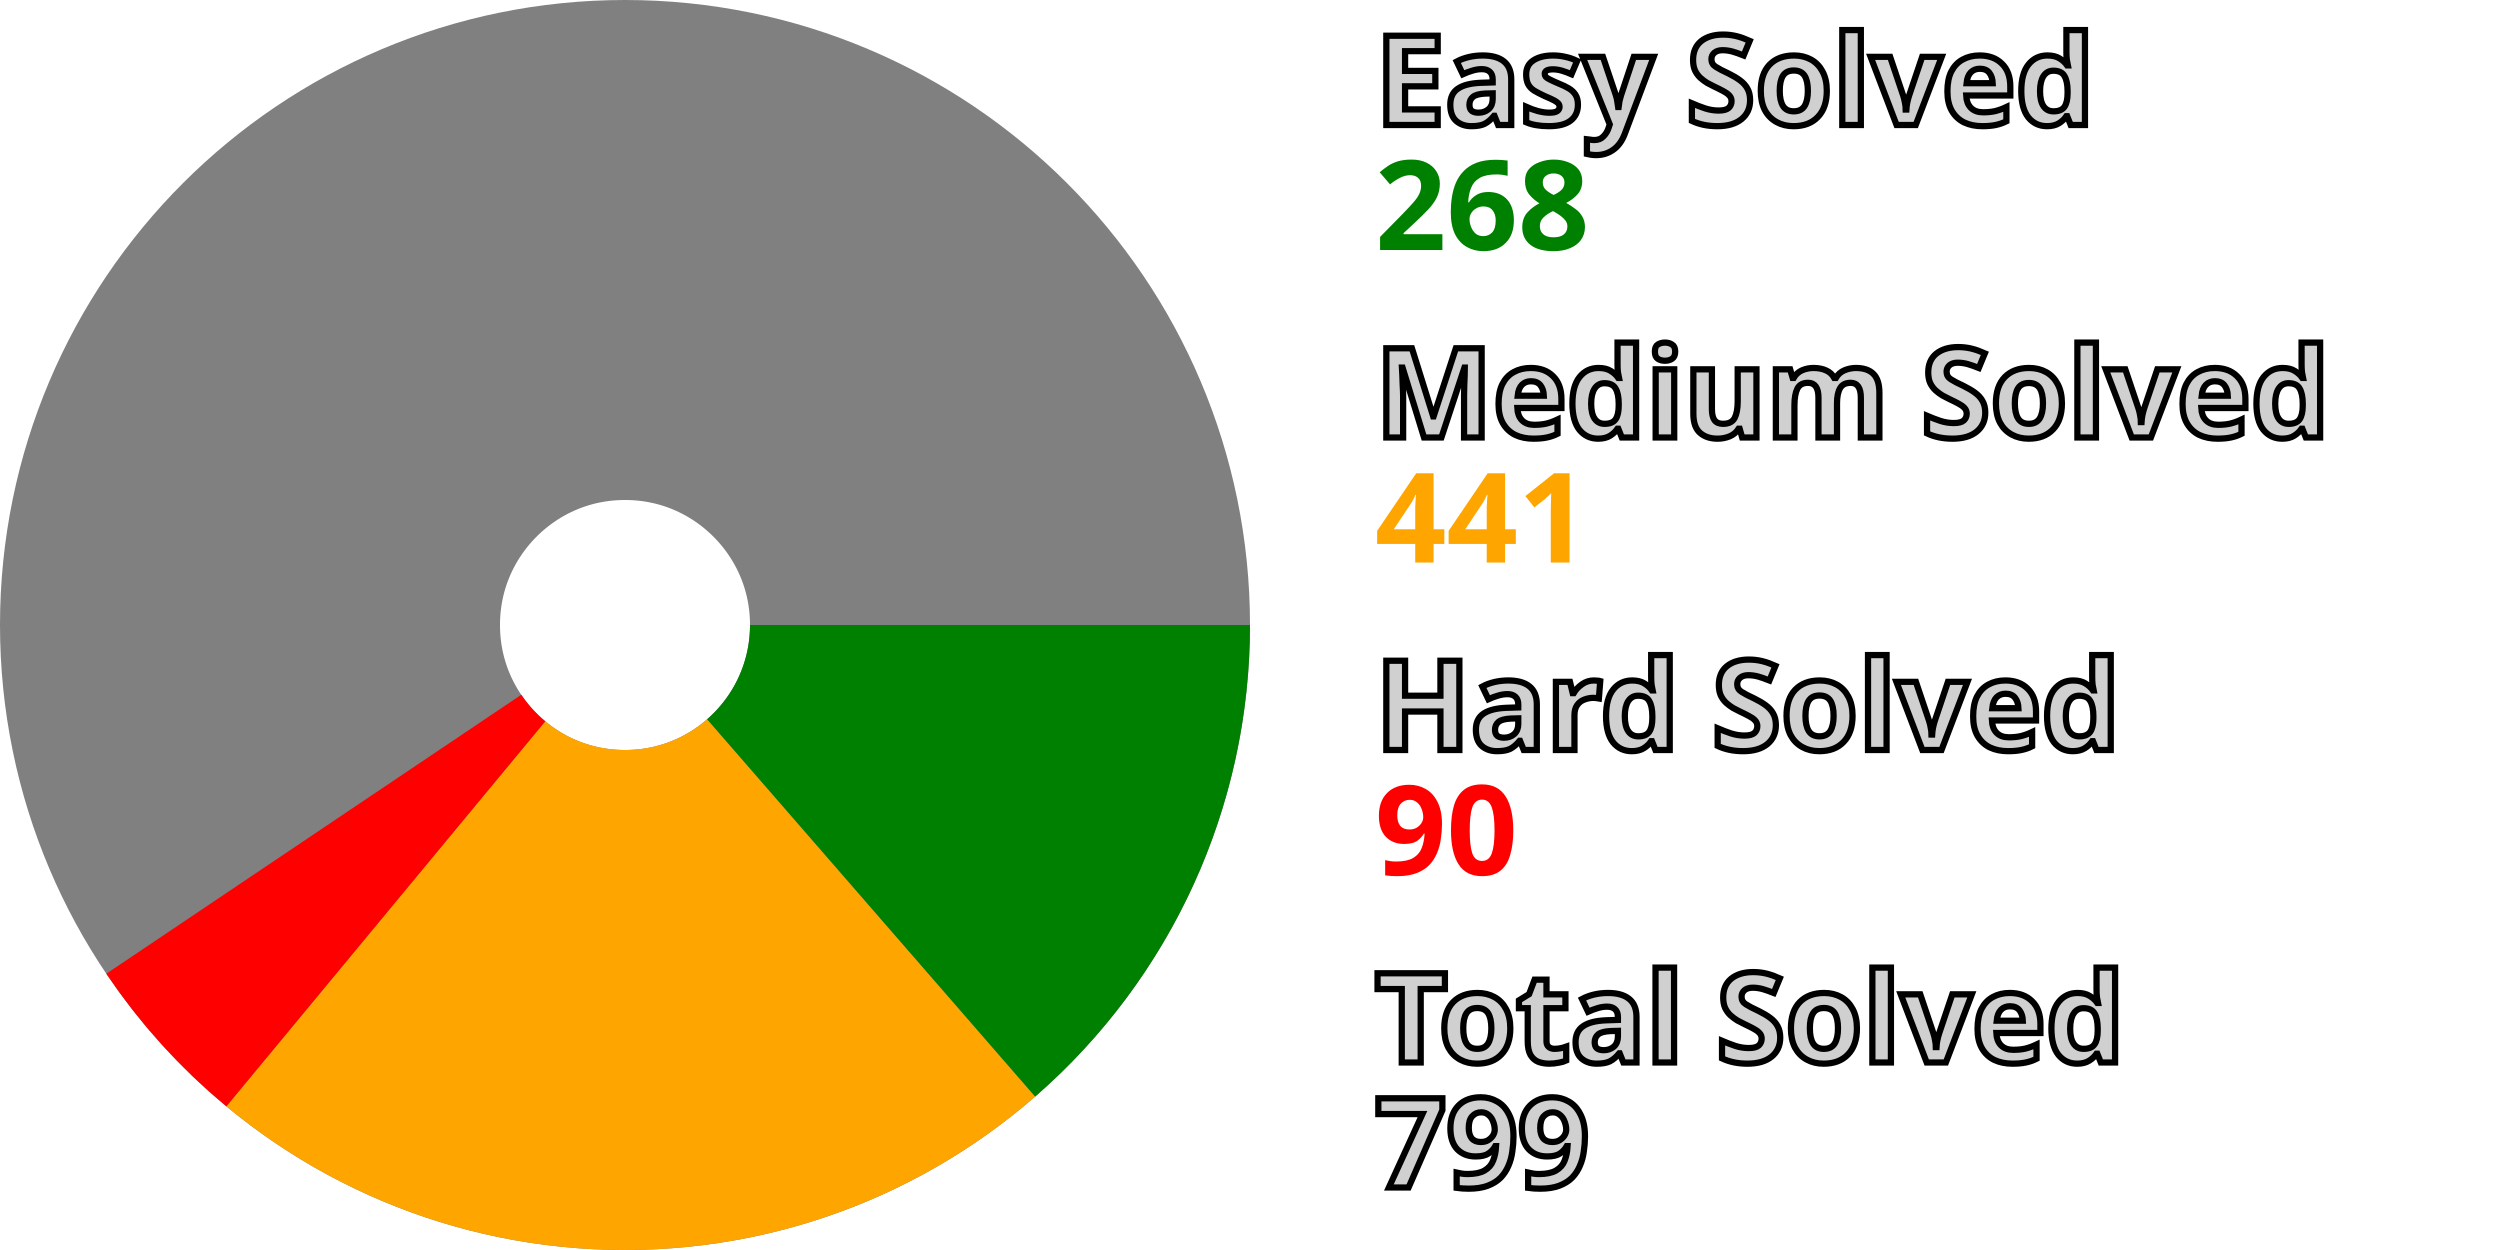
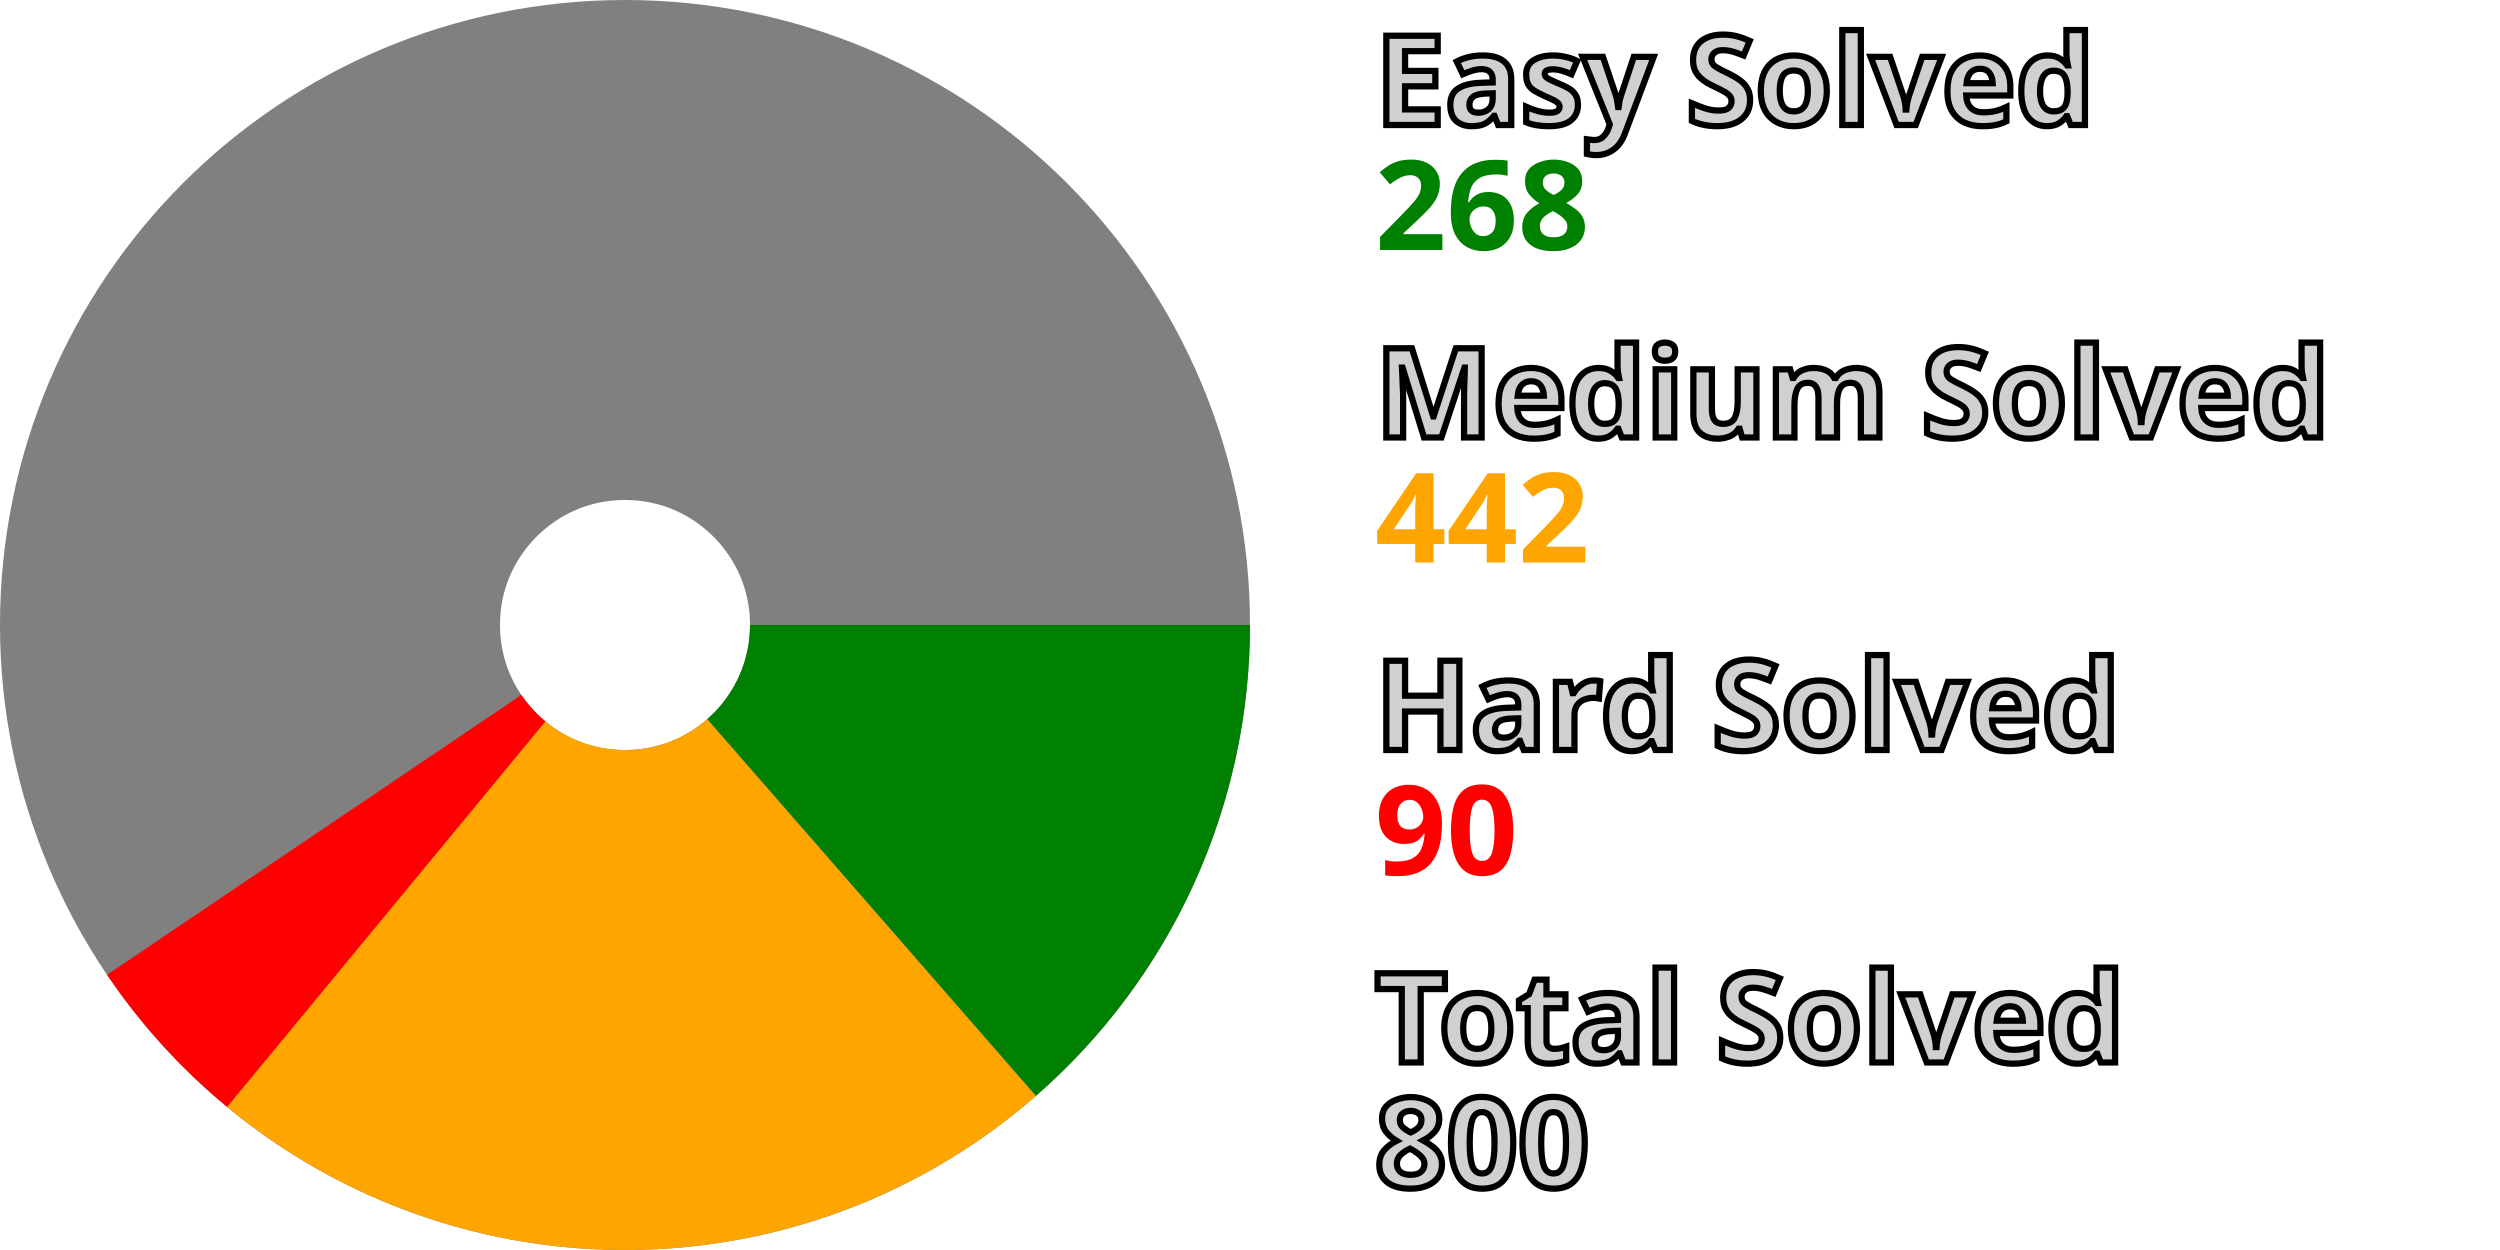
<svg xmlns="http://www.w3.org/2000/svg" width="200" height="100" viewBox="0 0 200 100" stroke-width="40" fill="none">
  <style>.small {font: bold 10px sans-serif; fill: #d0d0d0; stroke: black; stroke-width: 0.5px;}</style>
  <style>.esy {font: bold 10px sans-serif; fill: green;}</style>
  <style>.mdm {font: bold 10px sans-serif; fill: orange;}</style>
  <style>.hrd {font: bold 10px sans-serif; fill: red;}</style>
  <circle cx="50" cy="50" r="30.0" stroke="gray" />
-   <path d="M80.0 50 A 30.0 30.0, 0, 0, 1, 69.682 72.641" stroke="green" />
-   <path d="M69.682 72.641 A 30.0 30.0, 0, 0, 1, 30.865 73.106" stroke="orange" />
-   <path d="M30.865 73.106 A 30.0 30.0, 0, 0, 1, 25.104 66.739" stroke="red" />
+   <path d="M80.0 50 A 30.0 30.0, 0, 0, 1, 69.721 72.607" stroke="green" />
+   <path d="M69.721 72.607 A 30.0 30.0, 0, 0, 1, 30.898 73.132" stroke="orange" />
+   <path d="M30.898 73.132 A 30.0 30.0, 0, 0, 1, 25.137 66.789" stroke="red" />
  <text x="110.0" y="10.0" class="small">Easy Solved</text>
  <text x="110.0" y="20.0" class="esy">268</text>
  <text x="110.0" y="35.0" class="small">Medium Solved</text>
-   <text x="110.0" y="45.0" class="mdm">441</text>
+   <text x="110.0" y="45.0" class="mdm">442</text>
  <text x="110.0" y="60.0" class="small">Hard Solved</text>
  <text x="110.0" y="70.0" class="hrd">90</text>
  <text x="110.0" y="85.0" class="small">Total Solved</text>
-   <text x="110.0" y="95.0" class="small">799</text>
+   <text x="110.0" y="95.0" class="small">800</text>
</svg>
